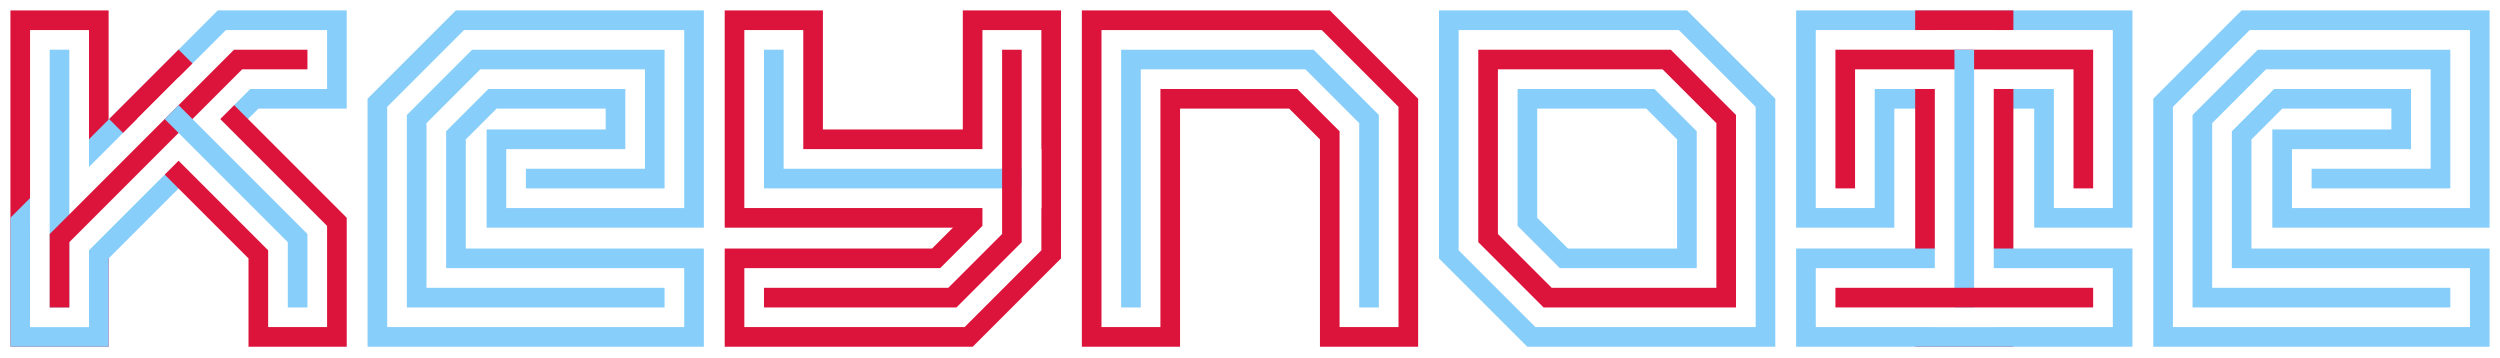
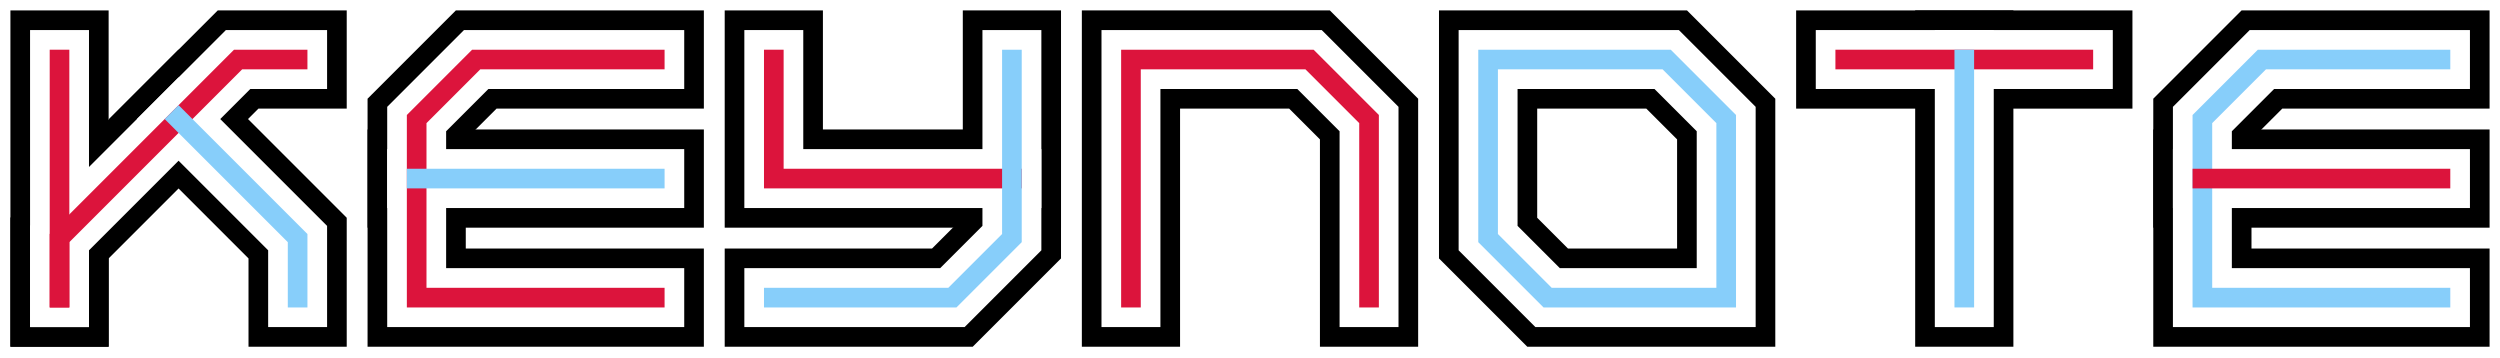
<svg xmlns="http://www.w3.org/2000/svg" height="150pt" version="1.1" viewBox="0 0 1050 150" width="1050pt">
-   <g id="surface16819">
-     <path stroke-linejoin="miter" id="recolor3401" style="" stroke-opacity="1" stroke-width="41.25" stroke-linecap="square" stroke="rgb(86.275%,7.843%,23.529%)" d="M 25 125 L 25 25 " stroke-miterlimit="10" fill="none" />
-     <path stroke-linejoin="miter" id="recolor3402" style="" stroke-opacity="1" stroke-width="41.25" stroke-linecap="square" stroke="rgb(52.941%,80.784%,98.039%)" d="M 25 125 L 25 100 L 100 25 L 125 25 " stroke-miterlimit="10" fill="none" />
-     <path stroke-linejoin="miter" id="recolor3403" style="" stroke-opacity="1" stroke-width="41.25" stroke-linecap="square" stroke="rgb(86.275%,7.843%,23.529%)" d="M 75 50 L 125 100 L 125 125 " stroke-miterlimit="10" fill="none" />
-     <path stroke-linejoin="miter" id="recolor3404" style="" stroke-opacity="1" stroke-width="41.25" stroke-linecap="square" stroke="rgb(52.941%,80.784%,98.039%)" d="M 275 125 L 175 125 L 175 50 L 200 25 L 275 25 L 275 75 L 225 75 " stroke-miterlimit="10" fill="none" />
-     <path stroke-linejoin="miter" id="recolor3405" style="" stroke-opacity="1" stroke-width="41.25" stroke-linecap="square" stroke="rgb(86.275%,7.843%,23.529%)" d="M 325 25 L 325 75 L 425 75 " stroke-miterlimit="10" fill="none" />
-     <path stroke-linejoin="miter" id="recolor3406" style="" stroke-opacity="1" stroke-width="41.25" stroke-linecap="square" stroke="rgb(86.275%,7.843%,23.529%)" d="M 425 25 L 425 100 L 400 125 L 325 125 " stroke-miterlimit="10" fill="none" />
-     <path stroke-linejoin="miter" id="recolor3407" style="" stroke-opacity="1" stroke-width="41.25" stroke-linecap="square" stroke="rgb(86.275%,7.843%,23.529%)" d="M 475 125 L 475 25 L 550 25 L 575 50 L 575 125 " stroke-miterlimit="10" fill="none" />
-     <path stroke-linejoin="miter" id="recolor3408" style="" stroke-opacity="1" stroke-width="41.25" stroke-linecap="square" stroke="rgb(52.941%,80.784%,98.039%)" d="M 625 25 L 700 25 L 725 50 L 725 125 L 650 125 L 625 100 Z " stroke-miterlimit="10" fill="none" />
-     <path stroke-linejoin="miter" id="recolor3409" style="" stroke-opacity="1" stroke-width="41.25" stroke-linecap="square" stroke="rgb(52.941%,80.784%,98.039%)" d="M 775 75 L 775 25 L 875 25 L 875 75 " stroke-miterlimit="10" fill="none" />
-     <path stroke-linejoin="miter" id="recolor3410" style="" stroke-opacity="1" stroke-width="41.25" stroke-linecap="square" stroke="rgb(86.275%,7.843%,23.529%)" d="M 825 25 L 825 125 " stroke-miterlimit="10" fill="none" />
-     <path stroke-linejoin="miter" id="recolor3411" style="" stroke-opacity="1" stroke-width="41.25" stroke-linecap="square" stroke="rgb(52.941%,80.784%,98.039%)" d="M 775 125 L 875 125 " stroke-miterlimit="10" fill="none" />
-     <path stroke-linejoin="miter" id="recolor3412" style="" stroke-opacity="1" stroke-width="41.25" stroke-linecap="square" stroke="rgb(52.941%,80.784%,98.039%)" d="M 1025 125 L 925 125 L 925 50 L 950 25 L 1025 25 L 1025 75 L 975 75 " stroke-miterlimit="10" fill="none" />
+   <g id="surface5469">
+     <path d="M 25 125 L 25 25 " style="fill:none;stroke-width:41.25;stroke-linecap:square;stroke-linejoin:miter;stroke:rgb(0%,0%,0%);stroke-opacity:1;stroke-miterlimit:10;" />
+     <path d="M 25 125 L 25 100 L 100 25 L 125 25 " style="fill:none;stroke-width:41.25;stroke-linecap:square;stroke-linejoin:miter;stroke:rgb(0%,0%,0%);stroke-opacity:1;stroke-miterlimit:10;" />
+     <path d="M 75 50 L 125 100 L 125 125 " style="fill:none;stroke-width:41.25;stroke-linecap:square;stroke-linejoin:miter;stroke:rgb(0%,0%,0%);stroke-opacity:1;stroke-miterlimit:10;" />
+     <path d="M 275 25 L 200 25 L 175 50 L 175 125 L 275 125 " style="fill:none;stroke-width:41.25;stroke-linecap:square;stroke-linejoin:miter;stroke:rgb(0%,0%,0%);stroke-opacity:1;stroke-miterlimit:10;" />
+     <path d="M 175 75 L 275 75 " style="fill:none;stroke-width:41.25;stroke-linecap:square;stroke-linejoin:miter;stroke:rgb(0%,0%,0%);stroke-opacity:1;stroke-miterlimit:10;" />
+     <path d="M 325 25 L 325 75 L 425 75 " style="fill:none;stroke-width:41.25;stroke-linecap:square;stroke-linejoin:miter;stroke:rgb(0%,0%,0%);stroke-opacity:1;stroke-miterlimit:10;" />
+     <path d="M 425 25 L 425 100 L 400 125 L 325 125 " style="fill:none;stroke-width:41.25;stroke-linecap:square;stroke-linejoin:miter;stroke:rgb(0%,0%,0%);stroke-opacity:1;stroke-miterlimit:10;" />
+     <path d="M 475 125 L 475 25 L 550 25 L 575 50 L 575 125 " style="fill:none;stroke-width:41.25;stroke-linecap:square;stroke-linejoin:miter;stroke:rgb(0%,0%,0%);stroke-opacity:1;stroke-miterlimit:10;" />
+     <path d="M 625 25 L 700 25 L 725 50 L 725 125 L 650 125 L 625 100 Z " style="fill:none;stroke-width:41.25;stroke-linecap:square;stroke-linejoin:miter;stroke:rgb(0%,0%,0%);stroke-opacity:1;stroke-miterlimit:10;" />
+     <path d="M 775 25 L 875 25 " style="fill:none;stroke-width:41.25;stroke-linecap:square;stroke-linejoin:miter;stroke:rgb(0%,0%,0%);stroke-opacity:1;stroke-miterlimit:10;" />
+     <path d="M 825 25 L 825 125 " style="fill:none;stroke-width:41.25;stroke-linecap:square;stroke-linejoin:miter;stroke:rgb(0%,0%,0%);stroke-opacity:1;stroke-miterlimit:10;" />
+     <path d="M 1025 25 L 950 25 L 925 50 L 925 125 L 1025 125 " style="fill:none;stroke-width:41.25;stroke-linecap:square;stroke-linejoin:miter;stroke:rgb(0%,0%,0%);stroke-opacity:1;stroke-miterlimit:10;" />
+     <path d="M 925 75 L 1025 75 " style="fill:none;stroke-width:41.25;stroke-linecap:square;stroke-linejoin:miter;stroke:rgb(0%,0%,0%);stroke-opacity:1;stroke-miterlimit:10;" />
    <path d="M 25 125 L 25 25 " style="fill:none;stroke-width:24.75;stroke-linecap:square;stroke-linejoin:miter;stroke:rgb(100%,100%,100%);stroke-opacity:1;stroke-miterlimit:10;" />
    <path d="M 25 125 L 25 100 L 100 25 L 125 25 " style="fill:none;stroke-width:24.75;stroke-linecap:square;stroke-linejoin:miter;stroke:rgb(100%,100%,100%);stroke-opacity:1;stroke-miterlimit:10;" />
    <path d="M 75 50 L 125 100 L 125 125 " style="fill:none;stroke-width:24.75;stroke-linecap:square;stroke-linejoin:miter;stroke:rgb(100%,100%,100%);stroke-opacity:1;stroke-miterlimit:10;" />
-     <path d="M 275 125 L 175 125 L 175 50 L 200 25 L 275 25 L 275 75 L 225 75 " style="fill:none;stroke-width:24.75;stroke-linecap:square;stroke-linejoin:miter;stroke:rgb(100%,100%,100%);stroke-opacity:1;stroke-miterlimit:10;" />
+     <path d="M 275 25 L 200 25 L 175 50 L 175 125 L 275 125 " style="fill:none;stroke-width:24.75;stroke-linecap:square;stroke-linejoin:miter;stroke:rgb(100%,100%,100%);stroke-opacity:1;stroke-miterlimit:10;" />
+     <path d="M 175 75 L 275 75 " style="fill:none;stroke-width:24.75;stroke-linecap:square;stroke-linejoin:miter;stroke:rgb(100%,100%,100%);stroke-opacity:1;stroke-miterlimit:10;" />
    <path d="M 325 25 L 325 75 L 425 75 " style="fill:none;stroke-width:24.75;stroke-linecap:square;stroke-linejoin:miter;stroke:rgb(100%,100%,100%);stroke-opacity:1;stroke-miterlimit:10;" />
    <path d="M 425 25 L 425 100 L 400 125 L 325 125 " style="fill:none;stroke-width:24.75;stroke-linecap:square;stroke-linejoin:miter;stroke:rgb(100%,100%,100%);stroke-opacity:1;stroke-miterlimit:10;" />
    <path d="M 475 125 L 475 25 L 550 25 L 575 50 L 575 125 " style="fill:none;stroke-width:24.75;stroke-linecap:square;stroke-linejoin:miter;stroke:rgb(100%,100%,100%);stroke-opacity:1;stroke-miterlimit:10;" />
    <path d="M 625 25 L 700 25 L 725 50 L 725 125 L 650 125 L 625 100 Z " style="fill:none;stroke-width:24.75;stroke-linecap:square;stroke-linejoin:miter;stroke:rgb(100%,100%,100%);stroke-opacity:1;stroke-miterlimit:10;" />
-     <path d="M 775 75 L 775 25 L 875 25 L 875 75 " style="fill:none;stroke-width:24.75;stroke-linecap:square;stroke-linejoin:miter;stroke:rgb(100%,100%,100%);stroke-opacity:1;stroke-miterlimit:10;" />
+     <path d="M 775 25 L 875 25 " style="fill:none;stroke-width:24.75;stroke-linecap:square;stroke-linejoin:miter;stroke:rgb(100%,100%,100%);stroke-opacity:1;stroke-miterlimit:10;" />
    <path d="M 825 25 L 825 125 " style="fill:none;stroke-width:24.75;stroke-linecap:square;stroke-linejoin:miter;stroke:rgb(100%,100%,100%);stroke-opacity:1;stroke-miterlimit:10;" />
-     <path d="M 775 125 L 875 125 " style="fill:none;stroke-width:24.75;stroke-linecap:square;stroke-linejoin:miter;stroke:rgb(100%,100%,100%);stroke-opacity:1;stroke-miterlimit:10;" />
-     <path d="M 1025 125 L 925 125 L 925 50 L 950 25 L 1025 25 L 1025 75 L 975 75 " style="fill:none;stroke-width:24.75;stroke-linecap:square;stroke-linejoin:miter;stroke:rgb(100%,100%,100%);stroke-opacity:1;stroke-miterlimit:10;" />
-     <path stroke-linejoin="miter" id="recolor3413" style="" stroke-opacity="1" stroke-width="8.25" stroke-linecap="square" stroke="rgb(52.941%,80.784%,98.039%)" d="M 25 125 L 25 25 " stroke-miterlimit="10" fill="none" />
-     <path stroke-linejoin="miter" id="recolor3414" style="" stroke-opacity="1" stroke-width="8.25" stroke-linecap="square" stroke="rgb(86.275%,7.843%,23.529%)" d="M 25 125 L 25 100 L 100 25 L 125 25 " stroke-miterlimit="10" fill="none" />
-     <path stroke-linejoin="miter" id="recolor3415" style="" stroke-opacity="1" stroke-width="8.25" stroke-linecap="square" stroke="rgb(52.941%,80.784%,98.039%)" d="M 75 50 L 125 100 L 125 125 " stroke-miterlimit="10" fill="none" />
-     <path stroke-linejoin="miter" id="recolor3416" style="" stroke-opacity="1" stroke-width="8.25" stroke-linecap="square" stroke="rgb(52.941%,80.784%,98.039%)" d="M 275 125 L 175 125 L 175 50 L 200 25 L 275 25 L 275 75 L 225 75 " stroke-miterlimit="10" fill="none" />
-     <path stroke-linejoin="miter" id="recolor3417" style="" stroke-opacity="1" stroke-width="8.25" stroke-linecap="square" stroke="rgb(52.941%,80.784%,98.039%)" d="M 325 25 L 325 75 L 425 75 " stroke-miterlimit="10" fill="none" />
-     <path stroke-linejoin="miter" id="recolor3418" style="" stroke-opacity="1" stroke-width="8.25" stroke-linecap="square" stroke="rgb(86.275%,7.843%,23.529%)" d="M 425 25 L 425 100 L 400 125 L 325 125 " stroke-miterlimit="10" fill="none" />
-     <path stroke-linejoin="miter" id="recolor3419" style="" stroke-opacity="1" stroke-width="8.25" stroke-linecap="square" stroke="rgb(52.941%,80.784%,98.039%)" d="M 475 125 L 475 25 L 550 25 L 575 50 L 575 125 " stroke-miterlimit="10" fill="none" />
-     <path stroke-linejoin="miter" id="recolor3420" style="" stroke-opacity="1" stroke-width="8.25" stroke-linecap="square" stroke="rgb(86.275%,7.843%,23.529%)" d="M 625 25 L 700 25 L 725 50 L 725 125 L 650 125 L 625 100 Z " stroke-miterlimit="10" fill="none" />
-     <path stroke-linejoin="miter" id="recolor3421" style="" stroke-opacity="1" stroke-width="8.25" stroke-linecap="square" stroke="rgb(86.275%,7.843%,23.529%)" d="M 775 75 L 775 25 L 875 25 L 875 75 " stroke-miterlimit="10" fill="none" />
-     <path stroke-linejoin="miter" id="recolor3422" style="" stroke-opacity="1" stroke-width="8.25" stroke-linecap="square" stroke="rgb(52.941%,80.784%,98.039%)" d="M 825 25 L 825 125 " stroke-miterlimit="10" fill="none" />
-     <path stroke-linejoin="miter" id="recolor3423" style="" stroke-opacity="1" stroke-width="8.25" stroke-linecap="square" stroke="rgb(86.275%,7.843%,23.529%)" d="M 775 125 L 875 125 " stroke-miterlimit="10" fill="none" />
-     <path stroke-linejoin="miter" id="recolor3424" style="" stroke-opacity="1" stroke-width="8.25" stroke-linecap="square" stroke="rgb(52.941%,80.784%,98.039%)" d="M 1025 125 L 925 125 L 925 50 L 950 25 L 1025 25 L 1025 75 L 975 75 " stroke-miterlimit="10" fill="none" />
+     <path d="M 1025 25 L 950 25 L 925 50 L 925 125 L 1025 125 " style="fill:none;stroke-width:24.75;stroke-linecap:square;stroke-linejoin:miter;stroke:rgb(100%,100%,100%);stroke-opacity:1;stroke-miterlimit:10;" />
+     <path d="M 925 75 L 1025 75 " style="fill:none;stroke-width:24.75;stroke-linecap:square;stroke-linejoin:miter;stroke:rgb(100%,100%,100%);stroke-opacity:1;stroke-miterlimit:10;" />
+     <path stroke-linejoin="miter" id="recolor1800" style="" stroke-opacity="1" stroke-width="8.25" stroke-linecap="square" stroke="rgb(86.275%,7.843%,23.529%)" d="M 25 125 L 25 25 " stroke-miterlimit="10" fill="none" />
+     <path stroke-linejoin="miter" id="recolor1801" style="" stroke-opacity="1" stroke-width="8.25" stroke-linecap="square" stroke="rgb(86.275%,7.843%,23.529%)" d="M 25 125 L 25 100 L 100 25 L 125 25 " stroke-miterlimit="10" fill="none" />
+     <path stroke-linejoin="miter" id="recolor1802" style="" stroke-opacity="1" stroke-width="8.25" stroke-linecap="square" stroke="rgb(52.941%,80.784%,98.039%)" d="M 75 50 L 125 100 L 125 125 " stroke-miterlimit="10" fill="none" />
+     <path stroke-linejoin="miter" id="recolor1803" style="" stroke-opacity="1" stroke-width="8.25" stroke-linecap="square" stroke="rgb(86.275%,7.843%,23.529%)" d="M 275 25 L 200 25 L 175 50 L 175 125 L 275 125 " stroke-miterlimit="10" fill="none" />
+     <path stroke-linejoin="miter" id="recolor1804" style="" stroke-opacity="1" stroke-width="8.25" stroke-linecap="square" stroke="rgb(52.941%,80.784%,98.039%)" d="M 175 75 L 275 75 " stroke-miterlimit="10" fill="none" />
+     <path stroke-linejoin="miter" id="recolor1805" style="" stroke-opacity="1" stroke-width="8.25" stroke-linecap="square" stroke="rgb(86.275%,7.843%,23.529%)" d="M 325 25 L 325 75 L 425 75 " stroke-miterlimit="10" fill="none" />
+     <path stroke-linejoin="miter" id="recolor1806" style="" stroke-opacity="1" stroke-width="8.25" stroke-linecap="square" stroke="rgb(52.941%,80.784%,98.039%)" d="M 425 25 L 425 100 L 400 125 L 325 125 " stroke-miterlimit="10" fill="none" />
+     <path stroke-linejoin="miter" id="recolor1807" style="" stroke-opacity="1" stroke-width="8.25" stroke-linecap="square" stroke="rgb(86.275%,7.843%,23.529%)" d="M 475 125 L 475 25 L 550 25 L 575 50 L 575 125 " stroke-miterlimit="10" fill="none" />
+     <path stroke-linejoin="miter" id="recolor1808" style="" stroke-opacity="1" stroke-width="8.25" stroke-linecap="square" stroke="rgb(52.941%,80.784%,98.039%)" d="M 625 25 L 700 25 L 725 50 L 725 125 L 650 125 L 625 100 Z " stroke-miterlimit="10" fill="none" />
+     <path stroke-linejoin="miter" id="recolor1809" style="" stroke-opacity="1" stroke-width="8.25" stroke-linecap="square" stroke="rgb(86.275%,7.843%,23.529%)" d="M 775 25 L 875 25 " stroke-miterlimit="10" fill="none" />
+     <path stroke-linejoin="miter" id="recolor1810" style="" stroke-opacity="1" stroke-width="8.25" stroke-linecap="square" stroke="rgb(52.941%,80.784%,98.039%)" d="M 825 25 L 825 125 " stroke-miterlimit="10" fill="none" />
+     <path stroke-linejoin="miter" id="recolor1811" style="" stroke-opacity="1" stroke-width="8.25" stroke-linecap="square" stroke="rgb(52.941%,80.784%,98.039%)" d="M 1025 25 L 950 25 L 925 50 L 925 125 L 1025 125 " stroke-miterlimit="10" fill="none" />
+     <path stroke-linejoin="miter" id="recolor1812" style="" stroke-opacity="1" stroke-width="8.25" stroke-linecap="square" stroke="rgb(86.275%,7.843%,23.529%)" d="M 925 75 L 1025 75 " stroke-miterlimit="10" fill="none" />
  </g>
  <style>path {
 transition: stroke 2s linear, stroke-width 2s linear;
}</style>
</svg>
